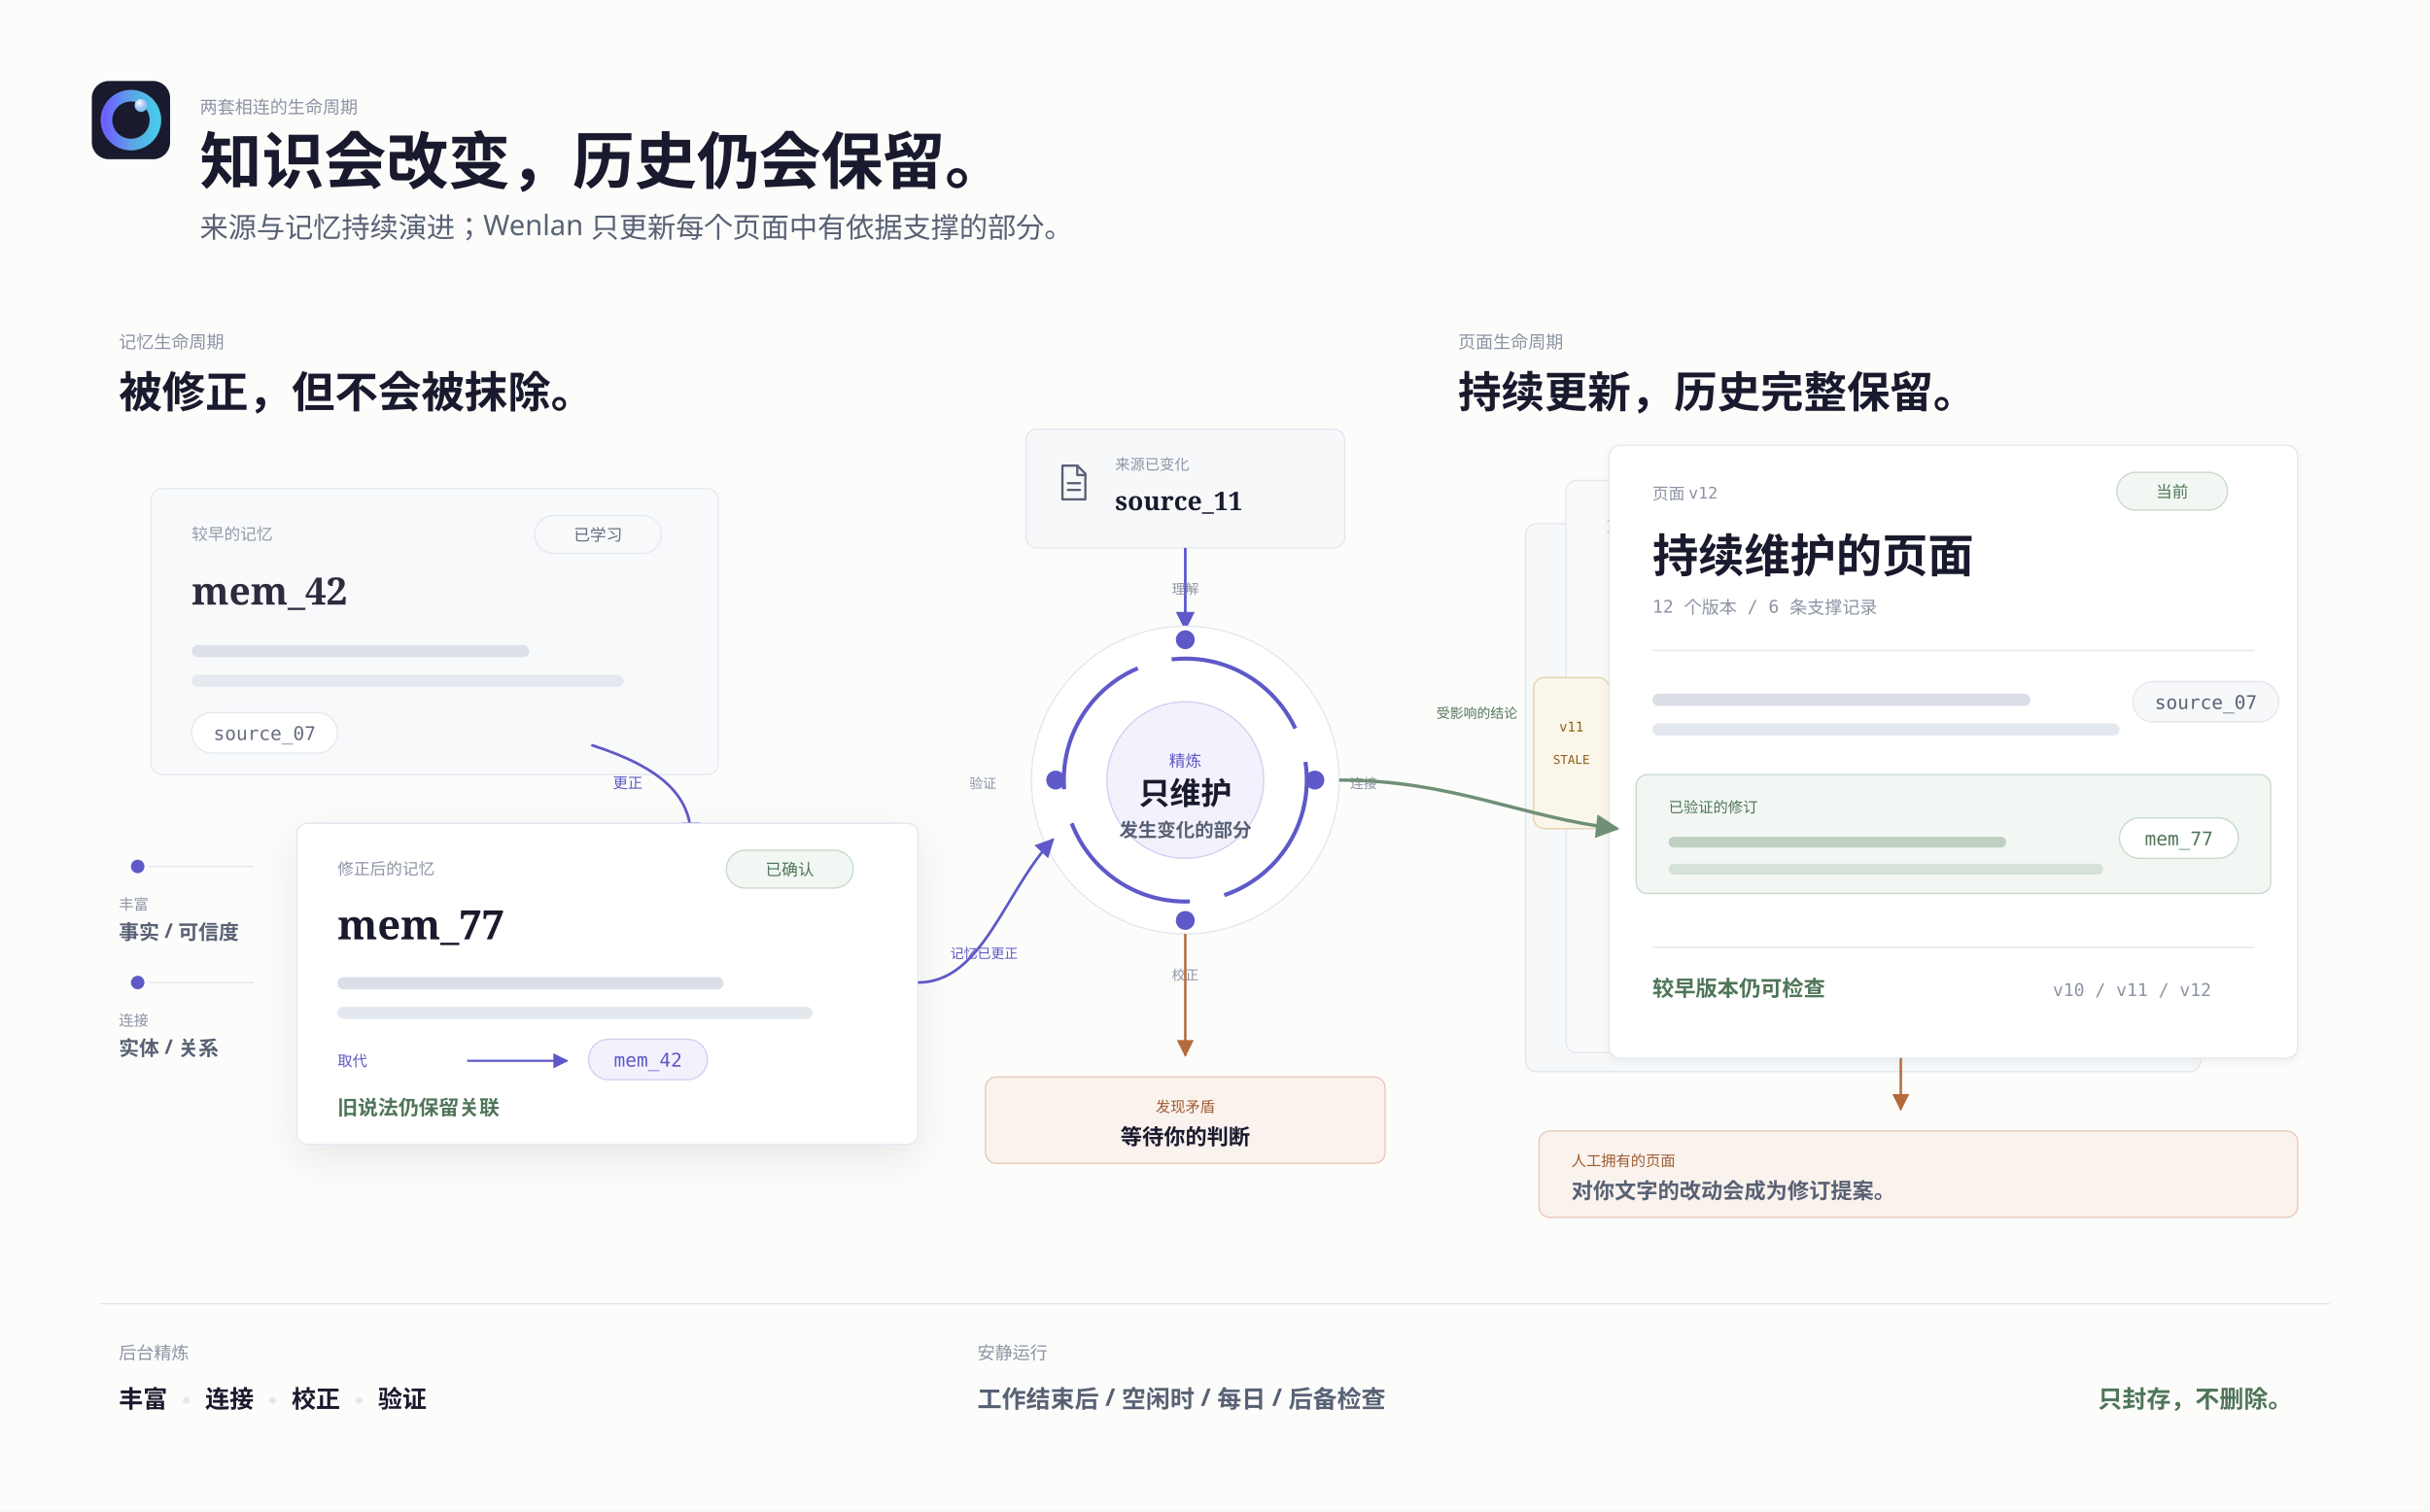
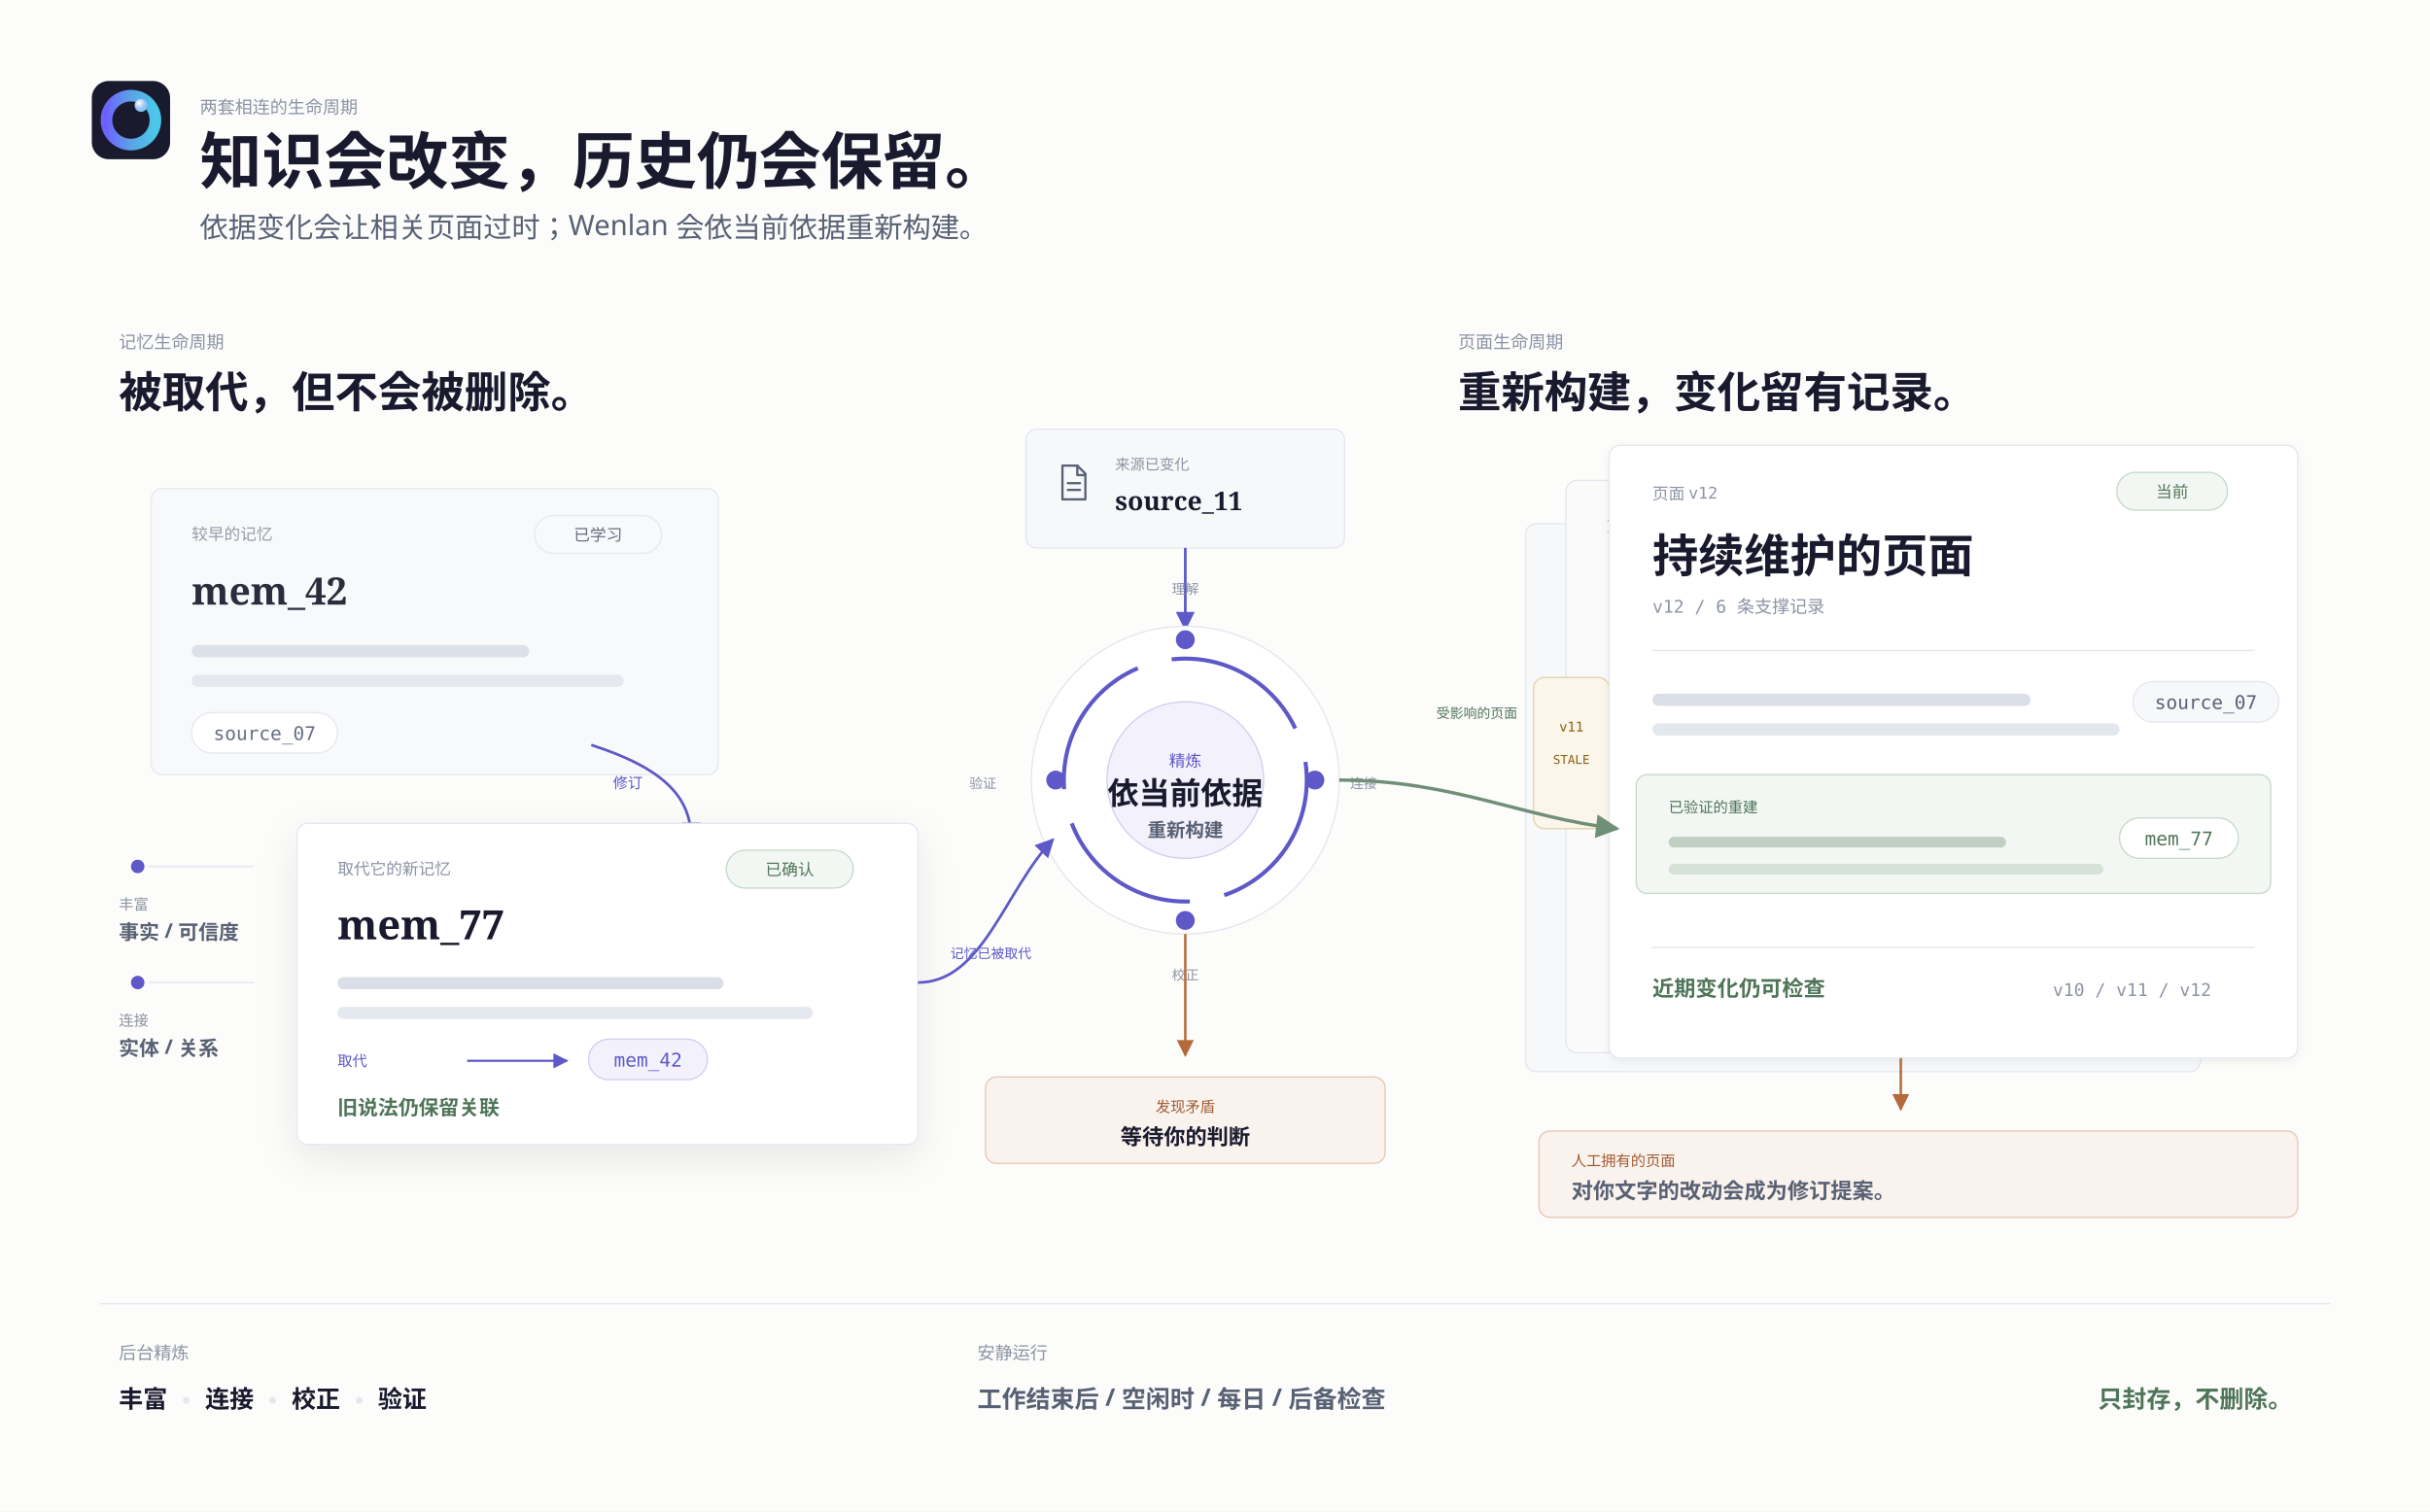
<svg xmlns="http://www.w3.org/2000/svg" width="1800" height="1120" viewBox="0 0 1800 1120" role="img" aria-labelledby="title desc">
  <style>text { font-kerning: normal; }</style>
  <rect width="1800" height="1120" fill="#FCFCFB" />
  <g transform="translate(68 60) scale(0.1132812)">
    <rect width="512" height="512" rx="112" fill="#1A1A2E" />
    <circle cx="256" cy="256" r="160" fill="none" stroke="url(#lifecycle-zh-Hans-desktop-ring)" stroke-width="76" />
    <circle cx="322" cy="160" r="42" fill="url(#lifecycle-zh-Hans-desktop-orb)" />
  </g>
  <g data-fit-region="lifecycle-zh-Hans-desktop-heading" data-fit-x="148" data-fit-y="56" data-fit-width="1578" data-fit-height="130" data-check-overlap="false">
-     <text x="148" y="84" font-family="&quot;JetBrains Mono&quot;, &quot;PingFang SC&quot;, &quot;PingFang TC&quot;, ui-monospace, monospace" font-size="13" font-weight="500" fill="#8B93A3" text-anchor="start">两套相连的生命周期</text>
-     <text x="148" y="136" font-family="&quot;Songti SC&quot;, &quot;Songti TC&quot;, &quot;STSong&quot;, &quot;PingFang SC&quot;, &quot;PingFang TC&quot;, serif" font-size="46" font-weight="600" fill="#1A1A2E" text-anchor="start">知识会改变，历史仍会保留。</text>
-     <text x="148" y="176" font-family="&quot;PingFang SC&quot;, &quot;PingFang TC&quot;, &quot;Hiragino Sans GB&quot;, sans-serif" font-size="21" font-weight="400" fill="#586174" text-anchor="start">来源与记忆持续演进；Wenlan 只更新每个页面中有依据支撑的部分。</text>
+     <text x="148" y="84" font-family="&quot;PingFang SC&quot;, &quot;JetBrains Mono&quot;, ui-monospace, monospace" font-size="13" font-weight="500" fill="#8B93A3" text-anchor="start">两套相连的生命周期</text>
+     <text x="148" y="136" font-family="&quot;Songti SC&quot;, &quot;STSong&quot;, &quot;PingFang SC&quot;, serif" font-size="46" font-weight="600" fill="#1A1A2E" text-anchor="start">知识会改变，历史仍会保留。</text>
+     <text x="148" y="176" font-family="&quot;PingFang SC&quot;, &quot;Hiragino Sans GB&quot;, sans-serif" font-size="21" font-weight="400" fill="#586174" text-anchor="start">依据变化会让相关页面过时；Wenlan 会依当前依据重新构建。</text>
  </g>
  <g data-fit-region="lifecycle-zh-Hans-desktop-memory-object" data-fit-x="70" data-fit-y="236" data-fit-width="640" data-fit-height="670" data-check-overlap="false">
-     <text x="88" y="258" font-family="&quot;JetBrains Mono&quot;, &quot;PingFang SC&quot;, &quot;PingFang TC&quot;, ui-monospace, monospace" font-size="13" font-weight="500" fill="#8B93A3" text-anchor="start">记忆生命周期</text>
-     <text x="88" y="302" font-family="&quot;Songti SC&quot;, &quot;Songti TC&quot;, &quot;STSong&quot;, &quot;PingFang SC&quot;, &quot;PingFang TC&quot;, serif" font-size="32" font-weight="600" fill="#1A1A2E" text-anchor="start">被修正，但不会被抹除。</text>
+     <text x="88" y="258" font-family="&quot;PingFang SC&quot;, &quot;JetBrains Mono&quot;, ui-monospace, monospace" font-size="13" font-weight="500" fill="#8B93A3" text-anchor="start">记忆生命周期</text>
+     <text x="88" y="302" font-family="&quot;Songti SC&quot;, &quot;STSong&quot;, &quot;PingFang SC&quot;, serif" font-size="32" font-weight="600" fill="#1A1A2E" text-anchor="start">被取代，但不会被删除。</text>
    <g opacity="0.92">
      <rect x="112" y="362" width="420" height="212" rx="8" fill="#F7F8FA" stroke="#E3E7EE" />
-       <text x="142" y="400" font-family="&quot;JetBrains Mono&quot;, &quot;PingFang SC&quot;, &quot;PingFang TC&quot;, ui-monospace, monospace" font-size="12" font-weight="500" fill="#8B93A3" text-anchor="start">较早的记忆</text>
+       <text x="142" y="400" font-family="&quot;PingFang SC&quot;, &quot;JetBrains Mono&quot;, ui-monospace, monospace" font-size="12" font-weight="500" fill="#8B93A3" text-anchor="start">较早的记忆</text>
      <g>
        <rect x="396" y="382" width="94" height="28" rx="14" fill="#F7F8FA" stroke="#E3E7EE" />
-         <text x="443" y="400.56" font-family="&quot;JetBrains Mono&quot;, &quot;PingFang SC&quot;, &quot;PingFang TC&quot;, ui-monospace, monospace" font-size="12" font-weight="500" fill="#586174" text-anchor="middle">已学习</text>
+         <text x="443" y="400.56" font-family="&quot;PingFang SC&quot;, &quot;JetBrains Mono&quot;, ui-monospace, monospace" font-size="12" font-weight="500" fill="#586174" text-anchor="middle">已学习</text>
      </g>
-       <text x="142" y="448" font-family="&quot;Songti SC&quot;, &quot;Songti TC&quot;, &quot;STSong&quot;, &quot;PingFang SC&quot;, &quot;PingFang TC&quot;, serif" font-size="28" font-weight="600" fill="#1A1A2E" text-anchor="start">mem_42</text>
+       <text x="142" y="448" font-family="&quot;Songti SC&quot;, &quot;STSong&quot;, &quot;PingFang SC&quot;, serif" font-size="28" font-weight="600" fill="#1A1A2E" text-anchor="start">mem_42</text>
      <rect x="142" y="478" width="250" height="9" rx="4.5" fill="#D9DEE7" />
      <rect x="142" y="500" width="320" height="9" rx="4.5" fill="#E3E7EE" />
      <g>
        <rect x="142" y="528" width="108" height="30" rx="15" fill="#FFFFFF" stroke="#E3E7EE" />
-         <text x="196" y="548.32" font-family="&quot;JetBrains Mono&quot;, &quot;PingFang SC&quot;, &quot;PingFang TC&quot;, ui-monospace, monospace" font-size="14" font-weight="500" fill="#586174" text-anchor="middle">source_07</text>
+         <text x="196" y="548.32" font-family="&quot;PingFang SC&quot;, &quot;JetBrains Mono&quot;, ui-monospace, monospace" font-size="14" font-weight="500" fill="#586174" text-anchor="middle">source_07</text>
      </g>
    </g>
    <path d="M438 552 C494 570 512 592 512 622" fill="none" stroke="#5E58C8" stroke-width="2" marker-end="url(#lifecycle-zh-Hans-desktop-arrow)" />
-     <text x="454" y="584" font-family="&quot;JetBrains Mono&quot;, &quot;PingFang SC&quot;, &quot;PingFang TC&quot;, ui-monospace, monospace" font-size="11" font-weight="500" fill="#5E58C8" text-anchor="start">更正</text>
+     <text x="454" y="584" font-family="&quot;PingFang SC&quot;, &quot;JetBrains Mono&quot;, ui-monospace, monospace" font-size="11" font-weight="500" fill="#5E58C8" text-anchor="start">修订</text>
    <g filter="url(#lifecycle-zh-Hans-desktop-card-shadow)">
      <rect x="220" y="610" width="460" height="238" rx="8" fill="#FFFFFF" stroke="#E3E7EE" />
    </g>
-     <text x="250" y="648" font-family="&quot;JetBrains Mono&quot;, &quot;PingFang SC&quot;, &quot;PingFang TC&quot;, ui-monospace, monospace" font-size="12" font-weight="500" fill="#8B93A3" text-anchor="start">修正后的记忆</text>
+     <text x="250" y="648" font-family="&quot;PingFang SC&quot;, &quot;JetBrains Mono&quot;, ui-monospace, monospace" font-size="12" font-weight="500" fill="#8B93A3" text-anchor="start">取代它的新记忆</text>
    <g>
      <rect x="538" y="630" width="94" height="28" rx="14" fill="#F2F7F3" stroke="#C7DACB" />
-       <text x="585" y="648.56" font-family="&quot;JetBrains Mono&quot;, &quot;PingFang SC&quot;, &quot;PingFang TC&quot;, ui-monospace, monospace" font-size="12" font-weight="500" fill="#4F7558" text-anchor="middle">已确认</text>
+       <text x="585" y="648.56" font-family="&quot;PingFang SC&quot;, &quot;JetBrains Mono&quot;, ui-monospace, monospace" font-size="12" font-weight="500" fill="#4F7558" text-anchor="middle">已确认</text>
    </g>
-     <text x="250" y="696" font-family="&quot;Songti SC&quot;, &quot;Songti TC&quot;, &quot;STSong&quot;, &quot;PingFang SC&quot;, &quot;PingFang TC&quot;, serif" font-size="30" font-weight="600" fill="#1A1A2E" text-anchor="start">mem_77</text>
+     <text x="250" y="696" font-family="&quot;Songti SC&quot;, &quot;STSong&quot;, &quot;PingFang SC&quot;, serif" font-size="30" font-weight="600" fill="#1A1A2E" text-anchor="start">mem_77</text>
    <rect x="250" y="724" width="286" height="9" rx="4.5" fill="#D9DEE7" />
    <rect x="250" y="746" width="352" height="9" rx="4.5" fill="#E3E7EE" />
-     <text x="250" y="790" font-family="&quot;JetBrains Mono&quot;, &quot;PingFang SC&quot;, &quot;PingFang TC&quot;, ui-monospace, monospace" font-size="11" font-weight="500" fill="#5E58C8" text-anchor="start">取代</text>
+     <text x="250" y="790" font-family="&quot;PingFang SC&quot;, &quot;JetBrains Mono&quot;, ui-monospace, monospace" font-size="11" font-weight="500" fill="#5E58C8" text-anchor="start">取代</text>
    <path d="M346 786 H420" stroke="#5E58C8" stroke-width="1.6" marker-end="url(#lifecycle-zh-Hans-desktop-arrow)" />
    <g>
      <rect x="436" y="770" width="88" height="30" rx="15" fill="#F3F2FC" stroke="#D2CFF0" />
-       <text x="480" y="790.32" font-family="&quot;JetBrains Mono&quot;, &quot;PingFang SC&quot;, &quot;PingFang TC&quot;, ui-monospace, monospace" font-size="14" font-weight="500" fill="#5E58C8" text-anchor="middle">mem_42</text>
+       <text x="480" y="790.32" font-family="&quot;PingFang SC&quot;, &quot;JetBrains Mono&quot;, ui-monospace, monospace" font-size="14" font-weight="500" fill="#5E58C8" text-anchor="middle">mem_42</text>
    </g>
-     <text x="250" y="826" font-family="&quot;PingFang SC&quot;, &quot;PingFang TC&quot;, &quot;Hiragino Sans GB&quot;, sans-serif" font-size="15" font-weight="600" fill="#4F7558" text-anchor="start">旧说法仍保留关联</text>
+     <text x="250" y="826" font-family="&quot;PingFang SC&quot;, &quot;Hiragino Sans GB&quot;, sans-serif" font-size="15" font-weight="600" fill="#4F7558" text-anchor="start">旧说法仍保留关联</text>
    <circle cx="102" cy="642" r="5" fill="#5E58C8" />
    <line x1="110" y1="642" x2="188" y2="642" stroke="#E3E7EE" />
-     <text x="88" y="674" font-family="&quot;JetBrains Mono&quot;, &quot;PingFang SC&quot;, &quot;PingFang TC&quot;, ui-monospace, monospace" font-size="11" font-weight="500" fill="#8B93A3" text-anchor="start">丰富</text>
-     <text x="88" y="696" font-family="&quot;PingFang SC&quot;, &quot;PingFang TC&quot;, &quot;Hiragino Sans GB&quot;, sans-serif" font-size="15" font-weight="600" fill="#586174" text-anchor="start">事实 / 可信度</text>
+     <text x="88" y="674" font-family="&quot;PingFang SC&quot;, &quot;JetBrains Mono&quot;, ui-monospace, monospace" font-size="11" font-weight="500" fill="#8B93A3" text-anchor="start">丰富</text>
+     <text x="88" y="696" font-family="&quot;PingFang SC&quot;, &quot;Hiragino Sans GB&quot;, sans-serif" font-size="15" font-weight="600" fill="#586174" text-anchor="start">事实 / 可信度</text>
    <circle cx="102" cy="728" r="5" fill="#5E58C8" />
    <line x1="110" y1="728" x2="188" y2="728" stroke="#E3E7EE" />
-     <text x="88" y="760" font-family="&quot;JetBrains Mono&quot;, &quot;PingFang SC&quot;, &quot;PingFang TC&quot;, ui-monospace, monospace" font-size="11" font-weight="500" fill="#8B93A3" text-anchor="start">连接</text>
-     <text x="88" y="782" font-family="&quot;PingFang SC&quot;, &quot;PingFang TC&quot;, &quot;Hiragino Sans GB&quot;, sans-serif" font-size="15" font-weight="600" fill="#586174" text-anchor="start">实体 / 关系</text>
+     <text x="88" y="760" font-family="&quot;PingFang SC&quot;, &quot;JetBrains Mono&quot;, ui-monospace, monospace" font-size="11" font-weight="500" fill="#8B93A3" text-anchor="start">连接</text>
+     <text x="88" y="782" font-family="&quot;PingFang SC&quot;, &quot;Hiragino Sans GB&quot;, sans-serif" font-size="15" font-weight="600" fill="#586174" text-anchor="start">实体 / 关系</text>
  </g>
  <g data-fit-region="lifecycle-zh-Hans-desktop-refinery" data-fit-x="698" data-fit-y="260" data-fit-width="360" data-fit-height="610" data-check-overlap="false">
    <rect x="760" y="318" width="236" height="88" rx="8" fill="#F7F8FA" stroke="#E3E7EE" />
    <g fill="none" stroke="#586174" stroke-width="1.7" stroke-linecap="round" stroke-linejoin="round">
      <path d="M787 345h11l6 6v19H787z" />
      <path d="M798 345v7h6" />
      <path d="M791 358h9M791 363h9" />
    </g>
-     <text x="826" y="348" font-family="&quot;JetBrains Mono&quot;, &quot;PingFang SC&quot;, &quot;PingFang TC&quot;, ui-monospace, monospace" font-size="11" font-weight="500" fill="#8B93A3" text-anchor="start">来源已变化</text>
-     <text x="826" y="378" font-family="&quot;Songti SC&quot;, &quot;Songti TC&quot;, &quot;STSong&quot;, &quot;PingFang SC&quot;, &quot;PingFang TC&quot;, serif" font-size="19" font-weight="600" fill="#1A1A2E" text-anchor="start">source_11</text>
+     <text x="826" y="348" font-family="&quot;PingFang SC&quot;, &quot;JetBrains Mono&quot;, ui-monospace, monospace" font-size="11" font-weight="500" fill="#8B93A3" text-anchor="start">来源已变化</text>
+     <text x="826" y="378" font-family="&quot;Songti SC&quot;, &quot;STSong&quot;, &quot;PingFang SC&quot;, serif" font-size="19" font-weight="600" fill="#1A1A2E" text-anchor="start">source_11</text>
    <path d="M878 406 V466" fill="none" stroke="#5E58C8" stroke-width="2" marker-end="url(#lifecycle-zh-Hans-desktop-arrow)" />
    <circle cx="878" cy="578" r="114" fill="#FFFFFF" stroke="#E3E7EE" />
    <circle cx="878" cy="578" r="90" fill="none" stroke="#5E58C8" stroke-width="3" stroke-dasharray="112 26" />
    <circle cx="878" cy="578" r="58" fill="#F3F2FC" stroke="#D2CFF0" />
-     <text x="878" y="568" font-family="&quot;JetBrains Mono&quot;, &quot;PingFang SC&quot;, &quot;PingFang TC&quot;, ui-monospace, monospace" font-size="12" font-weight="500" fill="#5E58C8" text-anchor="middle">精炼</text>
-     <text x="878" y="596" font-family="&quot;Songti SC&quot;, &quot;Songti TC&quot;, &quot;STSong&quot;, &quot;PingFang SC&quot;, &quot;PingFang TC&quot;, serif" font-size="23" font-weight="600" fill="#1A1A2E" text-anchor="middle">只维护</text>
-     <text x="878" y="620" font-family="&quot;PingFang SC&quot;, &quot;PingFang TC&quot;, &quot;Hiragino Sans GB&quot;, sans-serif" font-size="14" font-weight="600" fill="#586174" text-anchor="middle">发生变化的部分</text>
+     <text x="878" y="568" font-family="&quot;PingFang SC&quot;, &quot;JetBrains Mono&quot;, ui-monospace, monospace" font-size="12" font-weight="500" fill="#5E58C8" text-anchor="middle">精炼</text>
+     <text x="878" y="596" font-family="&quot;Songti SC&quot;, &quot;STSong&quot;, &quot;PingFang SC&quot;, serif" font-size="23" font-weight="600" fill="#1A1A2E" text-anchor="middle">依当前依据</text>
+     <text x="878" y="620" font-family="&quot;PingFang SC&quot;, &quot;Hiragino Sans GB&quot;, sans-serif" font-size="14" font-weight="600" fill="#586174" text-anchor="middle">重新构建</text>
    <circle cx="878" cy="474" r="7" fill="#5E58C8" />
    <circle cx="974" cy="578" r="7" fill="#5E58C8" />
    <circle cx="878" cy="682" r="7" fill="#5E58C8" />
    <circle cx="782" cy="578" r="7" fill="#5E58C8" />
-     <text x="878" y="440" font-family="&quot;JetBrains Mono&quot;, &quot;PingFang SC&quot;, &quot;PingFang TC&quot;, ui-monospace, monospace" font-size="10" font-weight="500" fill="#8B93A3" text-anchor="middle">理解</text>
-     <text x="1000" y="584" font-family="&quot;JetBrains Mono&quot;, &quot;PingFang SC&quot;, &quot;PingFang TC&quot;, ui-monospace, monospace" font-size="10" font-weight="500" fill="#8B93A3" text-anchor="start">连接</text>
-     <text x="878" y="726" font-family="&quot;JetBrains Mono&quot;, &quot;PingFang SC&quot;, &quot;PingFang TC&quot;, ui-monospace, monospace" font-size="10" font-weight="500" fill="#8B93A3" text-anchor="middle">校正</text>
-     <text x="738" y="584" font-family="&quot;JetBrains Mono&quot;, &quot;PingFang SC&quot;, &quot;PingFang TC&quot;, ui-monospace, monospace" font-size="10" font-weight="500" fill="#8B93A3" text-anchor="end">验证</text>
+     <text x="878" y="440" font-family="&quot;PingFang SC&quot;, &quot;JetBrains Mono&quot;, ui-monospace, monospace" font-size="10" font-weight="500" fill="#8B93A3" text-anchor="middle">理解</text>
+     <text x="1000" y="584" font-family="&quot;PingFang SC&quot;, &quot;JetBrains Mono&quot;, ui-monospace, monospace" font-size="10" font-weight="500" fill="#8B93A3" text-anchor="start">连接</text>
+     <text x="878" y="726" font-family="&quot;PingFang SC&quot;, &quot;JetBrains Mono&quot;, ui-monospace, monospace" font-size="10" font-weight="500" fill="#8B93A3" text-anchor="middle">校正</text>
+     <text x="738" y="584" font-family="&quot;PingFang SC&quot;, &quot;JetBrains Mono&quot;, ui-monospace, monospace" font-size="10" font-weight="500" fill="#8B93A3" text-anchor="end">验证</text>
    <path d="M680 728 C728 728 744 660 780 622" fill="none" stroke="#5E58C8" stroke-width="2" marker-end="url(#lifecycle-zh-Hans-desktop-arrow)" />
-     <text x="704" y="710" font-family="&quot;JetBrains Mono&quot;, &quot;PingFang SC&quot;, &quot;PingFang TC&quot;, ui-monospace, monospace" font-size="10" font-weight="500" fill="#5E58C8" text-anchor="start">记忆已更正</text>
+     <text x="704" y="710" font-family="&quot;PingFang SC&quot;, &quot;JetBrains Mono&quot;, ui-monospace, monospace" font-size="10" font-weight="500" fill="#5E58C8" text-anchor="start">记忆已被取代</text>
    <path d="M878 692 V782" fill="none" stroke="#B46A3A" stroke-width="1.8" marker-end="url(#lifecycle-zh-Hans-desktop-warm-arrow)" />
    <rect x="730" y="798" width="296" height="64" rx="8" fill="#FAF2ED" stroke="#E6C9B8" />
-     <text x="878" y="824" font-family="&quot;JetBrains Mono&quot;, &quot;PingFang SC&quot;, &quot;PingFang TC&quot;, ui-monospace, monospace" font-size="11" font-weight="500" fill="#9F5C32" text-anchor="middle">发现矛盾</text>
-     <text x="878" y="848" font-family="&quot;Songti SC&quot;, &quot;Songti TC&quot;, &quot;STSong&quot;, &quot;PingFang SC&quot;, &quot;PingFang TC&quot;, serif" font-size="16" font-weight="600" fill="#1A1A2E" text-anchor="middle">等待你的判断</text>
+     <text x="878" y="824" font-family="&quot;PingFang SC&quot;, &quot;JetBrains Mono&quot;, ui-monospace, monospace" font-size="11" font-weight="500" fill="#9F5C32" text-anchor="middle">发现矛盾</text>
+     <text x="878" y="848" font-family="&quot;Songti SC&quot;, &quot;STSong&quot;, &quot;PingFang SC&quot;, serif" font-size="16" font-weight="600" fill="#1A1A2E" text-anchor="middle">等待你的判断</text>
  </g>
  <g data-fit-region="lifecycle-zh-Hans-desktop-page-object" data-fit-x="1044" data-fit-y="236" data-fit-width="686" data-fit-height="680" data-check-overlap="false">
-     <text x="1080" y="258" font-family="&quot;JetBrains Mono&quot;, &quot;PingFang SC&quot;, &quot;PingFang TC&quot;, ui-monospace, monospace" font-size="13" font-weight="500" fill="#8B93A3" text-anchor="start">页面生命周期</text>
-     <text x="1080" y="302" font-family="&quot;Songti SC&quot;, &quot;Songti TC&quot;, &quot;STSong&quot;, &quot;PingFang SC&quot;, &quot;PingFang TC&quot;, serif" font-size="32" font-weight="600" fill="#1A1A2E" text-anchor="start">持续更新，历史完整保留。</text>
+     <text x="1080" y="258" font-family="&quot;PingFang SC&quot;, &quot;JetBrains Mono&quot;, ui-monospace, monospace" font-size="13" font-weight="500" fill="#8B93A3" text-anchor="start">页面生命周期</text>
+     <text x="1080" y="302" font-family="&quot;Songti SC&quot;, &quot;STSong&quot;, &quot;PingFang SC&quot;, serif" font-size="32" font-weight="600" fill="#1A1A2E" text-anchor="start">重新构建，变化留有记录。</text>
    <rect x="1130" y="388" width="500" height="406" rx="8" fill="#F7F8FA" stroke="#E3E7EE" />
    <rect x="1160" y="356" width="500" height="424" rx="8" fill="#FAFAFA" stroke="#E3E7EE" />
-     <text x="1190" y="394" font-family="&quot;JetBrains Mono&quot;, &quot;PingFang SC&quot;, &quot;PingFang TC&quot;, ui-monospace, monospace" font-size="11" font-weight="500" fill="#8B93A3" text-anchor="start">页面 v11</text>
+     <text x="1190" y="394" font-family="&quot;PingFang SC&quot;, &quot;JetBrains Mono&quot;, ui-monospace, monospace" font-size="11" font-weight="500" fill="#8B93A3" text-anchor="start">页面 v11</text>
    <rect x="1136" y="502" width="56" height="112" rx="8" fill="#FBF6EA" stroke="#E5D3AA" />
-     <text x="1164" y="542" font-family="&quot;JetBrains Mono&quot;, &quot;PingFang SC&quot;, &quot;PingFang TC&quot;, ui-monospace, monospace" font-size="10" font-weight="500" fill="#8C5F16" text-anchor="middle">v11</text>
-     <text x="1164" y="566" font-family="&quot;JetBrains Mono&quot;, &quot;PingFang SC&quot;, &quot;PingFang TC&quot;, ui-monospace, monospace" font-size="9" font-weight="500" fill="#8C5F16" text-anchor="middle">STALE</text>
+     <text x="1164" y="542" font-family="&quot;PingFang SC&quot;, &quot;JetBrains Mono&quot;, ui-monospace, monospace" font-size="10" font-weight="500" fill="#8C5F16" text-anchor="middle">v11</text>
+     <text x="1164" y="566" font-family="&quot;PingFang SC&quot;, &quot;JetBrains Mono&quot;, ui-monospace, monospace" font-size="9" font-weight="500" fill="#8C5F16" text-anchor="middle">STALE</text>
    <g filter="url(#lifecycle-zh-Hans-desktop-page-shadow)">
      <rect x="1192" y="330" width="510" height="454" rx="8" fill="#FFFFFF" stroke="#E3E7EE" />
    </g>
-     <text x="1224" y="370" font-family="&quot;JetBrains Mono&quot;, &quot;PingFang SC&quot;, &quot;PingFang TC&quot;, ui-monospace, monospace" font-size="12" font-weight="500" fill="#8B93A3" text-anchor="start">页面 v12</text>
+     <text x="1224" y="370" font-family="&quot;PingFang SC&quot;, &quot;JetBrains Mono&quot;, ui-monospace, monospace" font-size="12" font-weight="500" fill="#8B93A3" text-anchor="start">页面 v12</text>
    <g>
      <rect x="1568" y="350" width="82" height="28" rx="14" fill="#F2F7F3" stroke="#C7DACB" />
-       <text x="1609" y="368.56" font-family="&quot;JetBrains Mono&quot;, &quot;PingFang SC&quot;, &quot;PingFang TC&quot;, ui-monospace, monospace" font-size="12" font-weight="500" fill="#4F7558" text-anchor="middle">当前</text>
+       <text x="1609" y="368.56" font-family="&quot;PingFang SC&quot;, &quot;JetBrains Mono&quot;, ui-monospace, monospace" font-size="12" font-weight="500" fill="#4F7558" text-anchor="middle">当前</text>
    </g>
-     <text x="1224" y="424" font-family="&quot;Songti SC&quot;, &quot;Songti TC&quot;, &quot;STSong&quot;, &quot;PingFang SC&quot;, &quot;PingFang TC&quot;, serif" font-size="34" font-weight="600" fill="#1A1A2E" text-anchor="start">持续维护的页面</text>
-     <text x="1224" y="454" font-family="&quot;JetBrains Mono&quot;, &quot;PingFang SC&quot;, &quot;PingFang TC&quot;, ui-monospace, monospace" font-size="13" font-weight="500" fill="#8B93A3" text-anchor="start">12 个版本 / 6 条支撑记录</text>
+     <text x="1224" y="424" font-family="&quot;Songti SC&quot;, &quot;STSong&quot;, &quot;PingFang SC&quot;, serif" font-size="34" font-weight="600" fill="#1A1A2E" text-anchor="start">持续维护的页面</text>
+     <text x="1224" y="454" font-family="&quot;PingFang SC&quot;, &quot;JetBrains Mono&quot;, ui-monospace, monospace" font-size="13" font-weight="500" fill="#8B93A3" text-anchor="start">v12 / 6 条支撑记录</text>
    <line x1="1224" y1="482" x2="1670" y2="482" stroke="#E3E7EE" />
    <rect x="1224" y="514" width="280" height="9" rx="4.5" fill="#D9DEE7" />
    <rect x="1224" y="536" width="346" height="9" rx="4.5" fill="#E3E7EE" />
    <g>
      <rect x="1580" y="505" width="108" height="30" rx="15" fill="#F7F8FA" stroke="#E3E7EE" />
-       <text x="1634" y="525.32" font-family="&quot;JetBrains Mono&quot;, &quot;PingFang SC&quot;, &quot;PingFang TC&quot;, ui-monospace, monospace" font-size="14" font-weight="500" fill="#586174" text-anchor="middle">source_07</text>
+       <text x="1634" y="525.32" font-family="&quot;PingFang SC&quot;, &quot;JetBrains Mono&quot;, ui-monospace, monospace" font-size="14" font-weight="500" fill="#586174" text-anchor="middle">source_07</text>
    </g>
    <rect x="1212" y="574" width="470" height="88" rx="8" fill="#F2F7F3" stroke="#C7DACB" />
-     <text x="1236" y="602" font-family="&quot;JetBrains Mono&quot;, &quot;PingFang SC&quot;, &quot;PingFang TC&quot;, ui-monospace, monospace" font-size="11" font-weight="500" fill="#4F7558" text-anchor="start">已验证的修订</text>
+     <text x="1236" y="602" font-family="&quot;PingFang SC&quot;, &quot;JetBrains Mono&quot;, ui-monospace, monospace" font-size="11" font-weight="500" fill="#4F7558" text-anchor="start">已验证的重建</text>
    <rect x="1236" y="620" width="250" height="8" rx="4" fill="#BFD0C2" />
    <rect x="1236" y="640" width="322" height="8" rx="4" fill="#D6E2D8" />
    <g>
      <rect x="1570" y="606" width="88" height="30" rx="15" fill="#FFFFFF" stroke="#C7DACB" />
-       <text x="1614" y="626.32" font-family="&quot;JetBrains Mono&quot;, &quot;PingFang SC&quot;, &quot;PingFang TC&quot;, ui-monospace, monospace" font-size="14" font-weight="500" fill="#4F7558" text-anchor="middle">mem_77</text>
+       <text x="1614" y="626.32" font-family="&quot;PingFang SC&quot;, &quot;JetBrains Mono&quot;, ui-monospace, monospace" font-size="14" font-weight="500" fill="#4F7558" text-anchor="middle">mem_77</text>
    </g>
    <line x1="1224" y1="702" x2="1670" y2="702" stroke="#E3E7EE" />
-     <text x="1224" y="738" font-family="&quot;PingFang SC&quot;, &quot;PingFang TC&quot;, &quot;Hiragino Sans GB&quot;, sans-serif" font-size="16" font-weight="600" fill="#4F7558" text-anchor="start">较早版本仍可检查</text>
-     <text x="1638" y="738" font-family="&quot;JetBrains Mono&quot;, &quot;PingFang SC&quot;, &quot;PingFang TC&quot;, ui-monospace, monospace" font-size="13" font-weight="500" fill="#8B93A3" text-anchor="end">v10 / v11 / v12</text>
+     <text x="1224" y="738" font-family="&quot;PingFang SC&quot;, &quot;Hiragino Sans GB&quot;, sans-serif" font-size="16" font-weight="600" fill="#4F7558" text-anchor="start">近期变化仍可检查</text>
+     <text x="1638" y="738" font-family="&quot;PingFang SC&quot;, &quot;JetBrains Mono&quot;, ui-monospace, monospace" font-size="13" font-weight="500" fill="#8B93A3" text-anchor="end">v10 / v11 / v12</text>
    <path d="M1408 784 V822" fill="none" stroke="#B46A3A" stroke-width="1.8" marker-end="url(#lifecycle-zh-Hans-desktop-warm-arrow)" />
    <rect x="1140" y="838" width="562" height="64" rx="8" fill="#FAF2ED" stroke="#E6C9B8" />
-     <text x="1164" y="864" font-family="&quot;JetBrains Mono&quot;, &quot;PingFang SC&quot;, &quot;PingFang TC&quot;, ui-monospace, monospace" font-size="11" font-weight="500" fill="#9F5C32" text-anchor="start">人工拥有的页面</text>
-     <text x="1164" y="888" font-family="&quot;PingFang SC&quot;, &quot;PingFang TC&quot;, &quot;Hiragino Sans GB&quot;, sans-serif" font-size="16" font-weight="600" fill="#586174" text-anchor="start">对你文字的改动会成为修订提案。</text>
+     <text x="1164" y="864" font-family="&quot;PingFang SC&quot;, &quot;JetBrains Mono&quot;, ui-monospace, monospace" font-size="11" font-weight="500" fill="#9F5C32" text-anchor="start">人工拥有的页面</text>
+     <text x="1164" y="888" font-family="&quot;PingFang SC&quot;, &quot;Hiragino Sans GB&quot;, sans-serif" font-size="16" font-weight="600" fill="#586174" text-anchor="start">对你文字的改动会成为修订提案。</text>
  </g>
  <path d="M992 578 C1076 578 1128 606 1198 614" fill="none" stroke="#6F8F76" stroke-width="2.5" marker-end="url(#lifecycle-zh-Hans-desktop-sage-arrow)" />
-   <text x="1094" y="532" font-family="&quot;JetBrains Mono&quot;, &quot;PingFang SC&quot;, &quot;PingFang TC&quot;, ui-monospace, monospace" font-size="10" font-weight="500" fill="#4F7558" text-anchor="middle">受影响的结论</text>
+   <text x="1094" y="532" font-family="&quot;PingFang SC&quot;, &quot;JetBrains Mono&quot;, ui-monospace, monospace" font-size="10" font-weight="500" fill="#4F7558" text-anchor="middle">受影响的页面</text>
  <g data-fit-region="lifecycle-zh-Hans-desktop-footer" data-fit-x="74" data-fit-y="966" data-fit-width="1652" data-fit-height="106" data-check-overlap="false">
    <line x1="74" y1="966" x2="1726" y2="966" stroke="#E3E7EE" />
-     <text x="88" y="1007" font-family="&quot;JetBrains Mono&quot;, &quot;PingFang SC&quot;, &quot;PingFang TC&quot;, ui-monospace, monospace" font-size="13" font-weight="500" fill="#8B93A3" text-anchor="start">后台精炼</text>
-     <text x="88" y="1043" font-family="&quot;Songti SC&quot;, &quot;Songti TC&quot;, &quot;STSong&quot;, &quot;PingFang SC&quot;, &quot;PingFang TC&quot;, serif" font-size="18" font-weight="600" fill="#1A1A2E" text-anchor="start">丰富</text>
+     <text x="88" y="1007" font-family="&quot;PingFang SC&quot;, &quot;JetBrains Mono&quot;, ui-monospace, monospace" font-size="13" font-weight="500" fill="#8B93A3" text-anchor="start">后台精炼</text>
+     <text x="88" y="1043" font-family="&quot;Songti SC&quot;, &quot;STSong&quot;, &quot;PingFang SC&quot;, serif" font-size="18" font-weight="600" fill="#1A1A2E" text-anchor="start">丰富</text>
    <circle cx="138" cy="1037.6" r="2.5" fill="#E3E7EE" />
-     <text x="152" y="1043" font-family="&quot;Songti SC&quot;, &quot;Songti TC&quot;, &quot;STSong&quot;, &quot;PingFang SC&quot;, &quot;PingFang TC&quot;, serif" font-size="18" font-weight="600" fill="#1A1A2E" text-anchor="start">连接</text>
+     <text x="152" y="1043" font-family="&quot;Songti SC&quot;, &quot;STSong&quot;, &quot;PingFang SC&quot;, serif" font-size="18" font-weight="600" fill="#1A1A2E" text-anchor="start">连接</text>
    <circle cx="202" cy="1037.6" r="2.5" fill="#E3E7EE" />
-     <text x="216" y="1043" font-family="&quot;Songti SC&quot;, &quot;Songti TC&quot;, &quot;STSong&quot;, &quot;PingFang SC&quot;, &quot;PingFang TC&quot;, serif" font-size="18" font-weight="600" fill="#1A1A2E" text-anchor="start">校正</text>
+     <text x="216" y="1043" font-family="&quot;Songti SC&quot;, &quot;STSong&quot;, &quot;PingFang SC&quot;, serif" font-size="18" font-weight="600" fill="#1A1A2E" text-anchor="start">校正</text>
    <circle cx="266" cy="1037.6" r="2.5" fill="#E3E7EE" />
-     <text x="280" y="1043" font-family="&quot;Songti SC&quot;, &quot;Songti TC&quot;, &quot;STSong&quot;, &quot;PingFang SC&quot;, &quot;PingFang TC&quot;, serif" font-size="18" font-weight="600" fill="#1A1A2E" text-anchor="start">验证</text>
-     <text x="724" y="1007" font-family="&quot;JetBrains Mono&quot;, &quot;PingFang SC&quot;, &quot;PingFang TC&quot;, ui-monospace, monospace" font-size="13" font-weight="500" fill="#8B93A3" text-anchor="start">安静运行</text>
-     <text x="724" y="1043" font-family="&quot;PingFang SC&quot;, &quot;PingFang TC&quot;, &quot;Hiragino Sans GB&quot;, sans-serif" font-size="18" font-weight="600" fill="#586174" text-anchor="start">工作结束后 / 空闲时 / 每日 / 后备检查</text>
-     <text x="1698" y="1043" font-family="&quot;Songti SC&quot;, &quot;Songti TC&quot;, &quot;STSong&quot;, &quot;PingFang SC&quot;, &quot;PingFang TC&quot;, serif" font-size="18" font-weight="600" fill="#4F7558" text-anchor="end">只封存，不删除。</text>
+     <text x="280" y="1043" font-family="&quot;Songti SC&quot;, &quot;STSong&quot;, &quot;PingFang SC&quot;, serif" font-size="18" font-weight="600" fill="#1A1A2E" text-anchor="start">验证</text>
+     <text x="724" y="1007" font-family="&quot;PingFang SC&quot;, &quot;JetBrains Mono&quot;, ui-monospace, monospace" font-size="13" font-weight="500" fill="#8B93A3" text-anchor="start">安静运行</text>
+     <text x="724" y="1043" font-family="&quot;PingFang SC&quot;, &quot;Hiragino Sans GB&quot;, sans-serif" font-size="18" font-weight="600" fill="#586174" text-anchor="start">工作结束后 / 空闲时 / 每日 / 后备检查</text>
+     <text x="1698" y="1043" font-family="&quot;Songti SC&quot;, &quot;STSong&quot;, &quot;PingFang SC&quot;, serif" font-size="18" font-weight="600" fill="#4F7558" text-anchor="end">只封存，不删除。</text>
  </g>
  <defs>
    <linearGradient id="lifecycle-zh-Hans-desktop-ring" x1="96" y1="256" x2="416" y2="256" gradientUnits="userSpaceOnUse">
      <stop stop-color="#6C63FF" />
      <stop offset="0.5" stop-color="#5BA3E6" />
      <stop offset="1" stop-color="#4AC8E8" />
    </linearGradient>
    <radialGradient id="lifecycle-zh-Hans-desktop-orb" cx="0" cy="0" r="1" gradientUnits="userSpaceOnUse" gradientTransform="translate(310 144) rotate(52.125) scale(76.0263)">
      <stop stop-color="#FFFFFF" />
      <stop offset="0.45" stop-color="#A5C4F7" />
      <stop offset="1" stop-color="#4AC8E8" />
    </radialGradient>
    <marker id="lifecycle-zh-Hans-desktop-arrow" viewBox="0 0 10 10" refX="9" refY="5" markerWidth="7" markerHeight="7" orient="auto-start-reverse">
      <path d="M0 0L10 5L0 10Z" fill="#5E58C8" />
    </marker>
    <marker id="lifecycle-zh-Hans-desktop-warm-arrow" viewBox="0 0 10 10" refX="9" refY="5" markerWidth="7" markerHeight="7" orient="auto-start-reverse">
      <path d="M0 0L10 5L0 10Z" fill="#B46A3A" />
    </marker>
    <marker id="lifecycle-zh-Hans-desktop-sage-arrow" viewBox="0 0 10 10" refX="9" refY="5" markerWidth="7" markerHeight="7" orient="auto-start-reverse">
      <path d="M0 0L10 5L0 10Z" fill="#6F8F76" />
    </marker>
    <filter id="lifecycle-zh-Hans-desktop-card-shadow" x="-20%" y="-20%" width="140%" height="150%">
      <feDropShadow dx="0" dy="10" stdDeviation="14" flood-color="#1A1A2E" flood-opacity="0.08" />
    </filter>
    <filter id="lifecycle-zh-Hans-desktop-page-shadow" x="-20%" y="-20%" width="140%" height="150%">
      <feDropShadow dx="0" dy="14" stdDeviation="18" flood-color="#1A1A2E" flood-opacity="0.10" />
      <feDropShadow dx="0" dy="2" stdDeviation="3" flood-color="#1A1A2E" flood-opacity="0.06" />
    </filter>
  </defs>
</svg>
